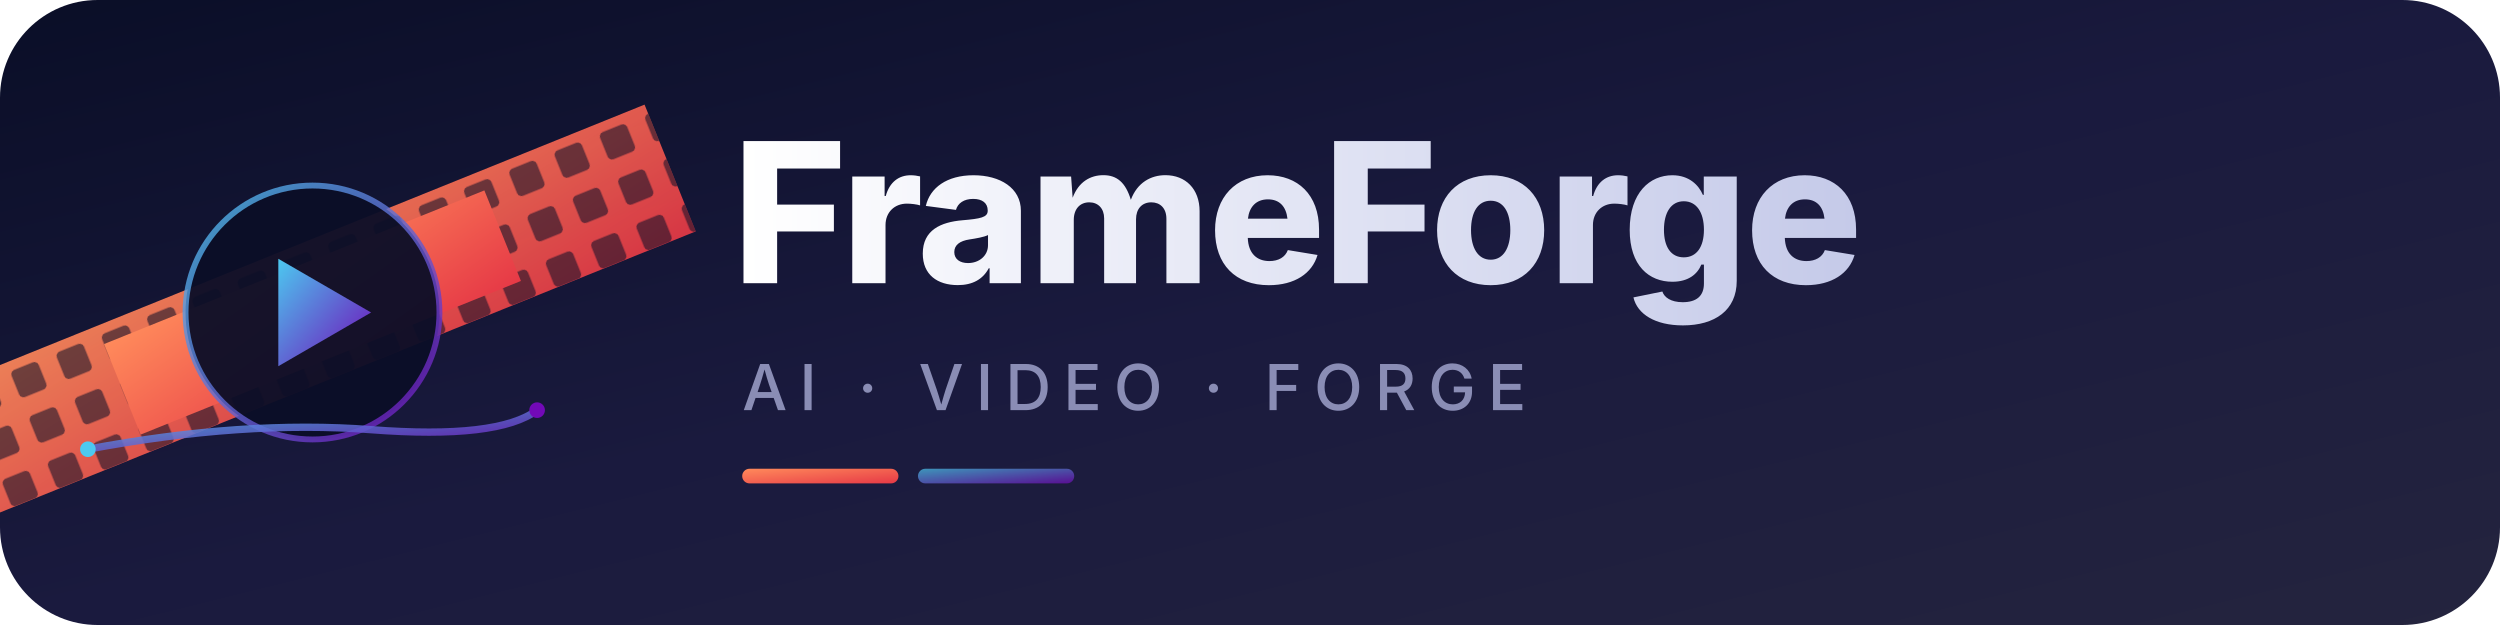
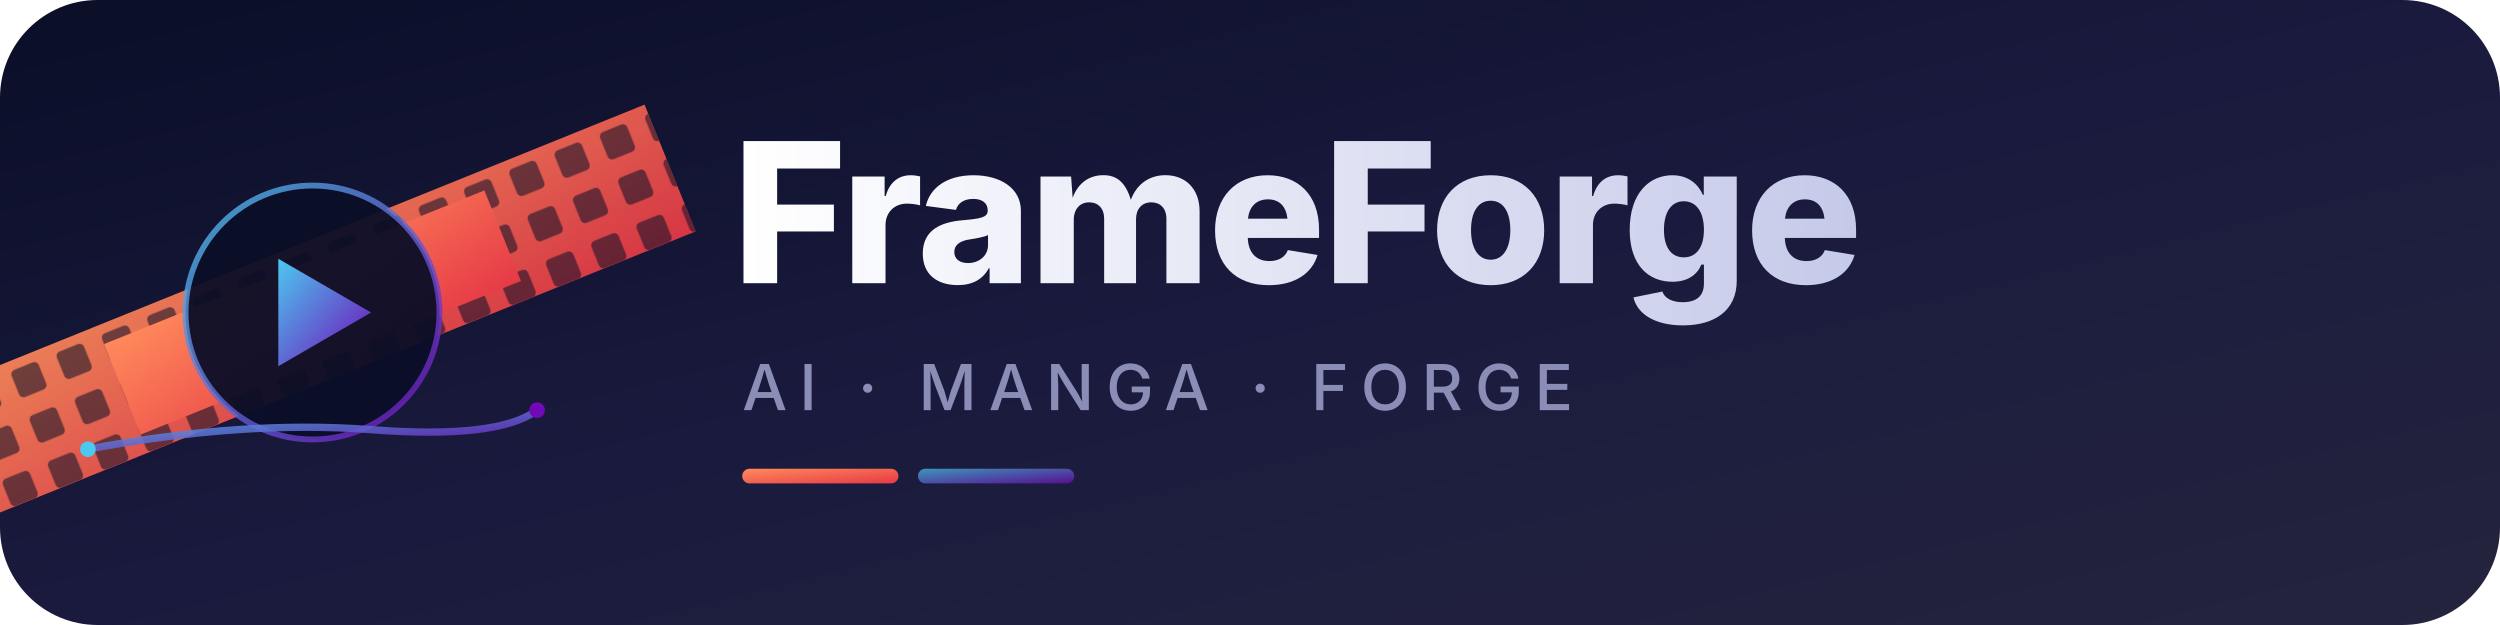
<svg xmlns="http://www.w3.org/2000/svg" viewBox="0 0 512 128" role="img" aria-label="FrameForge horizontal logo">
  <defs>
    <linearGradient id="bgGrad" x1="0%" y1="0%" x2="100%" y2="100%">
      <stop offset="0%" stop-color="#0a0e27" />
      <stop offset="50%" stop-color="#1a1a3e" />
      <stop offset="100%" stop-color="#24243e" />
    </linearGradient>
    <linearGradient id="filmGrad" x1="0%" y1="0%" x2="100%" y2="100%">
      <stop offset="0%" stop-color="#ff8a5b" />
      <stop offset="100%" stop-color="#e63946" />
    </linearGradient>
    <linearGradient id="aiGrad" x1="0%" y1="0%" x2="100%" y2="100%">
      <stop offset="0%" stop-color="#4cc9f0" />
      <stop offset="100%" stop-color="#7209b7" />
    </linearGradient>
    <linearGradient id="textGrad" x1="0%" y1="0%" x2="100%" y2="0%">
      <stop offset="0%" stop-color="#ffffff" />
      <stop offset="100%" stop-color="#c5cae9" />
    </linearGradient>
    <pattern id="filmPerfH" x="0" y="0" width="10" height="10" patternUnits="userSpaceOnUse">
      <rect x="2" y="2" width="6" height="6" rx="1" fill="#0a0e27" />
    </pattern>
  </defs>
  <rect width="512" height="128" rx="20" ry="20" fill="url(#bgGrad)" />
  <g transform="translate(0, 0)">
    <g transform="rotate(-22 64 64)">
      <rect x="-15" y="50" width="158" height="28" fill="url(#filmGrad)" opacity="0.92" />
      <rect x="-15" y="50" width="158" height="28" fill="url(#filmPerfH)" opacity="0.55" />
      <rect x="22" y="54" width="84" height="20" fill="url(#filmGrad)" />
    </g>
    <circle cx="64" cy="64" r="26" fill="#0a0e27" opacity="0.95" />
    <circle cx="64" cy="64" r="26" fill="none" stroke="url(#aiGrad)" stroke-width="1.2" opacity="0.8" />
    <path d="M 57 53 L 76 64 L 57 75 Z" fill="url(#aiGrad)" />
    <path d="M 18 92 Q 50 86, 76 88 T 110 84" stroke="url(#aiGrad)" stroke-width="1.5" fill="none" stroke-linecap="round" opacity="0.85" />
    <circle cx="18" cy="92" r="1.6" fill="#4cc9f0" />
    <circle cx="110" cy="84" r="1.6" fill="#7209b7" />
  </g>
  <g transform="translate(150, 0)">
    <text x="0" y="58" font-family="ui-sans-serif, -apple-system, BlinkMacSystemFont, 'Segoe UI', sans-serif" font-size="40" font-weight="800" fill="url(#textGrad)" letter-spacing="-0.5">FrameForge</text>
-     <text x="2" y="84" font-family="ui-sans-serif, -apple-system, BlinkMacSystemFont, 'Segoe UI', sans-serif" font-size="13" font-weight="500" fill="#8a8db5" letter-spacing="2.5">AI · VIDEO · FORGE</text>
+     <text x="2" y="84" font-family="ui-sans-serif, -apple-system, BlinkMacSystemFont, 'Segoe UI', sans-serif" font-size="13" font-weight="500" fill="#8a8db5" letter-spacing="2.5">AI · MANGA · FORGE</text>
    <rect x="2" y="96" width="32" height="3" rx="1.5" fill="url(#filmGrad)" />
    <rect x="38" y="96" width="32" height="3" rx="1.5" fill="url(#aiGrad)" opacity="0.7" />
  </g>
</svg>
